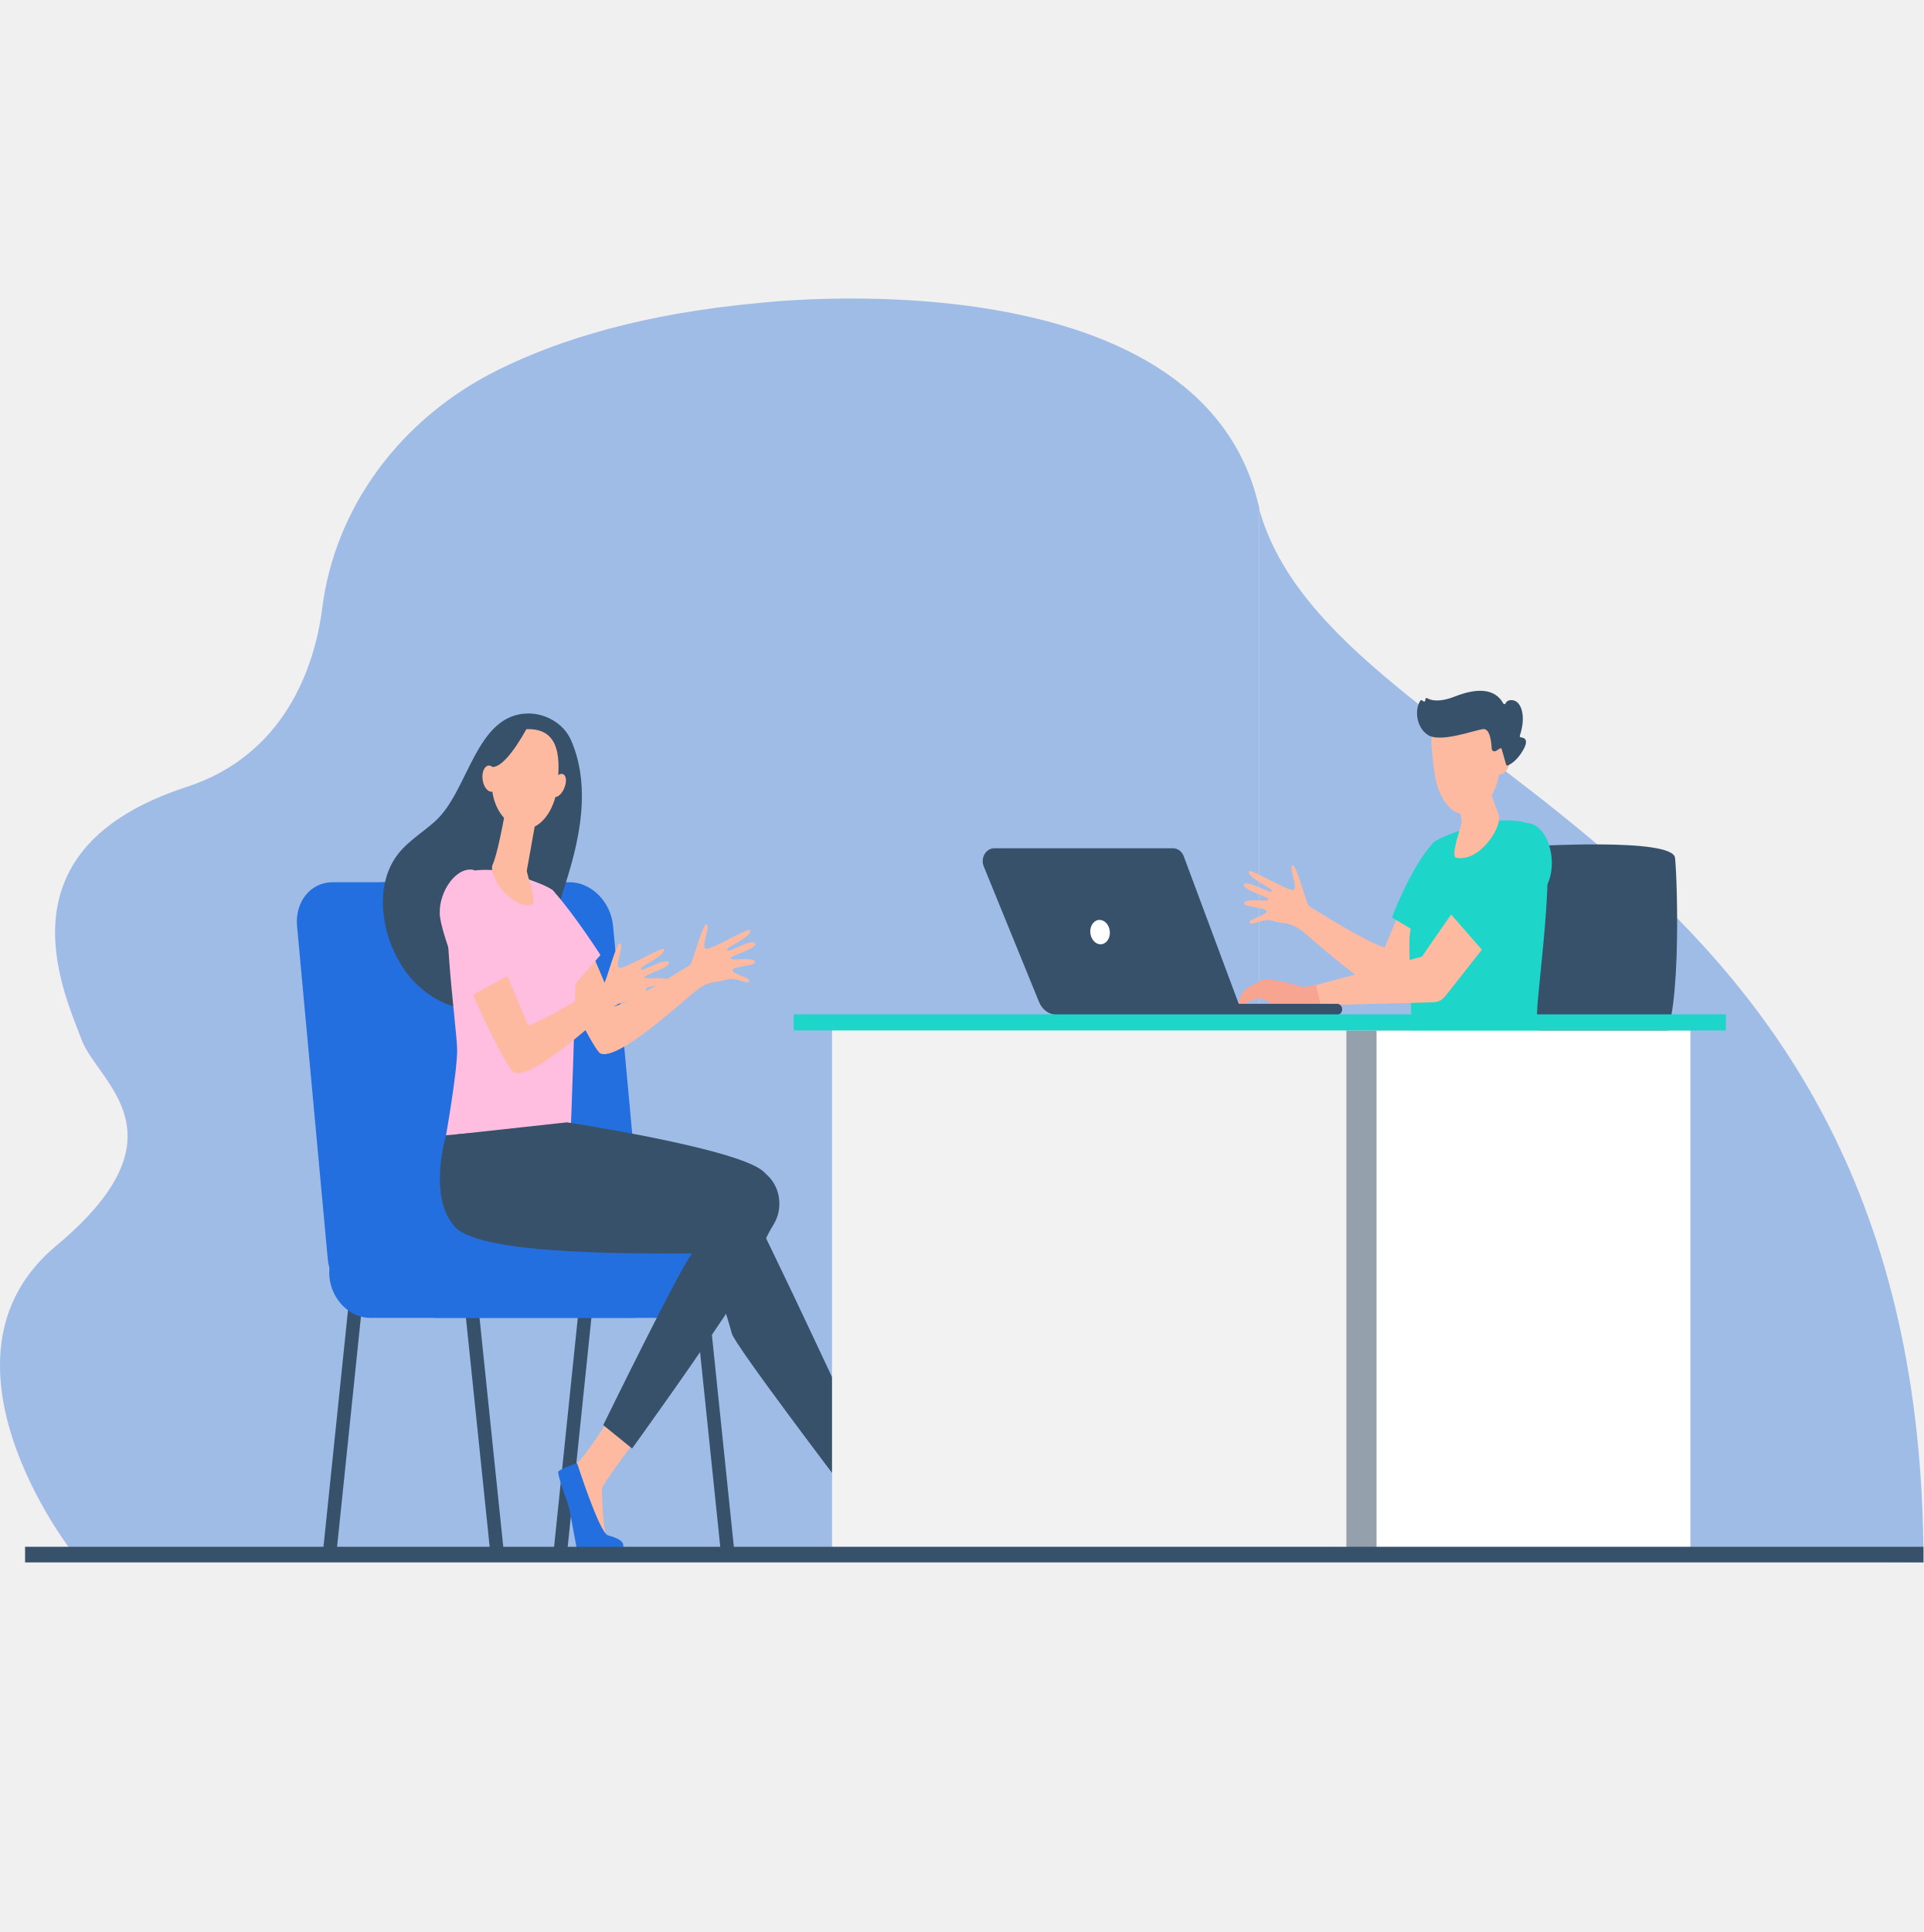
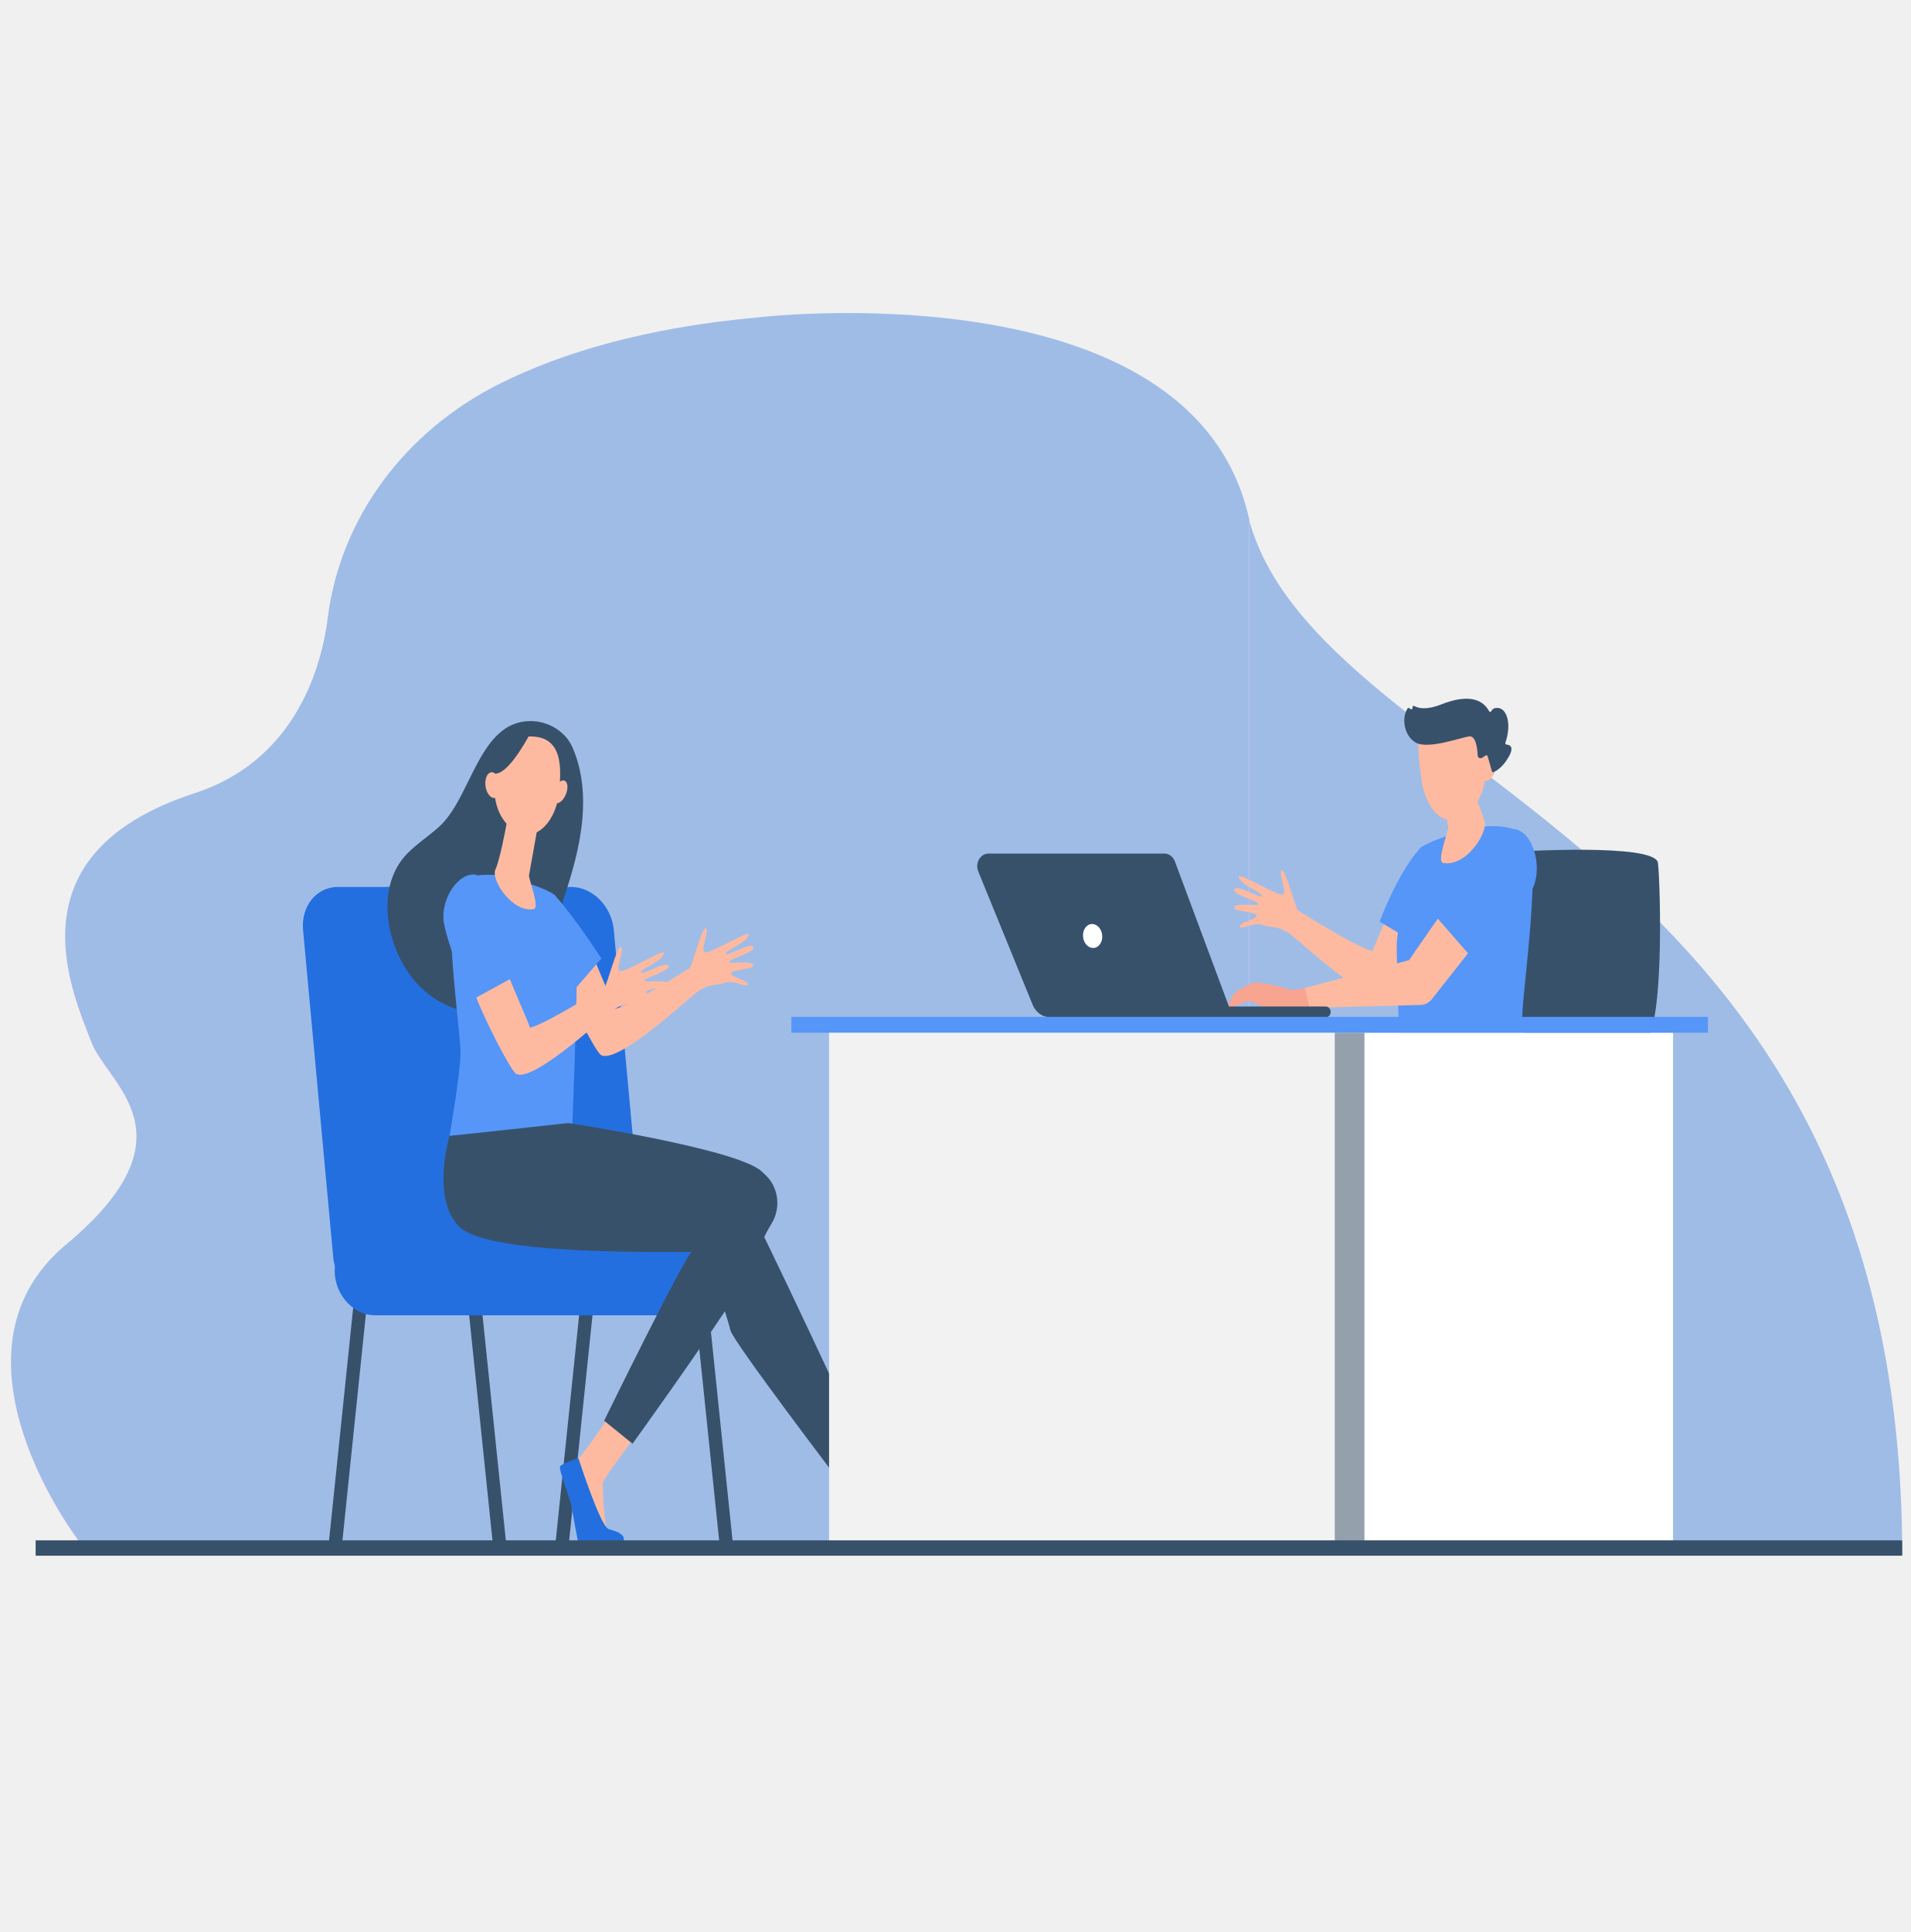
- <svg xmlns="http://www.w3.org/2000/svg" width="232" height="233" viewBox="0 0 232 233" fill="none">
-   <g clip-path="url(#clip0_298_420)">
-     <path d="M232.004 188.428C232.004 100.621 160.94 93.853 151.888 61.424C142.836 28.995 151.888 187.17 151.888 187.17L232.004 188.428Z" fill="#9FBCE7" />
-     <path d="M151.888 61.424C151.874 61.361 151.856 61.301 151.841 61.237C144.78 30.329 91.5 36.714 91.5 36.714C77.82 37.962 67.66 41.022 60.127 44.75C48.232 50.636 40.393 61.416 38.862 73.529C37.968 80.623 34.305 91.237 22.51 95.073C-0.456 102.546 7.604 119.609 9.857 125.587C11.818 130.794 22.9 136.953 6.76 150.425C-9.38 163.897 8.449 186.965 8.449 186.965L151.888 187.168V61.424Z" fill="#FFE5F3" />
-     <path d="M151.888 61.256C151.874 61.193 151.856 61.133 151.841 61.069C144.78 30.161 91.5 36.546 91.5 36.546C77.82 37.794 67.66 40.855 60.127 44.582C48.232 50.468 40.393 61.248 38.862 73.361C37.968 80.455 34.305 91.069 22.51 94.905C-0.456 102.378 7.604 119.441 9.857 125.419C11.818 130.626 22.9 136.785 6.76 150.257C-9.38 163.729 8.449 186.797 8.449 186.797L151.888 187V61.256Z" fill="#9FBCE7" />
-     <path d="M150.752 111.262C150.604 110.788 152.68 110.413 152.792 109.935C152.905 109.457 150.174 109.408 150.077 108.986C149.899 108.21 153.071 108.834 153.01 108.472C152.949 108.109 149.707 107.285 150.059 106.665C150.411 106.045 153.34 107.907 153.43 107.486C153.521 107.064 150.566 106.024 150.622 105.098C150.652 104.604 155.468 107.585 156.029 107.318C156.589 107.052 155.436 104.72 155.882 104.38C156.328 104.039 157.591 109.115 157.899 109.285C158.206 109.456 164.712 113.612 167.026 114.278C167.31 113.417 169.349 108.851 169.6 108.036C170.898 109.07 172.407 109.3 173.748 110.242C172.766 112.947 169.401 119.6 168.722 119.938C166.654 120.965 158.693 113.582 157.103 112.317C155.513 111.053 154.598 111.457 153.521 111.055C152.444 110.652 150.899 111.737 150.752 111.262Z" fill="#FDBAA0" />
-     <path d="M187.357 147.046L186.627 146.364C189.309 142.879 190.783 136.237 190.892 127.157C190.932 122.839 190.707 118.523 190.219 114.239L191.169 114.092C191.662 118.425 191.887 122.79 191.846 127.157C191.797 131.279 191.472 134.938 190.879 138.034C190.133 141.948 188.946 144.98 187.357 147.046Z" fill="#13375B" />
-     <path d="M184.057 102.083C184.505 102.083 201.741 100.969 202.037 103.453C202.333 105.938 202.933 125.342 199.947 126.003C196.961 126.664 182.475 123.681 182.475 123.681L184.057 102.083Z" fill="#38516B" />
-     <path d="M172.508 113.405C172.508 113.405 176.91 109.866 178.24 107.331C179.571 104.795 177.334 106.447 175.046 105.78C174.182 105.527 174.4 99.948 172.764 101.762C170.081 104.737 167.89 110.646 167.89 110.646L172.508 113.405Z" fill="#1DD6C9" />
-     <path d="M179.09 99.201C179.09 99.201 183.731 98.187 185.844 100.139C187.957 102.091 185.388 119.393 185.393 122.264C185.399 125.135 186.847 133.24 186.847 133.24C186.847 133.24 172.782 135.948 170.547 131.64C170.547 131.64 169.909 115.23 170.006 113.167C170.104 111.104 172.187 102.663 172.763 101.76C173.338 100.857 179.09 99.201 179.09 99.201Z" fill="#1DD6C9" />
-     <path d="M175.775 96.069C175.973 97.166 176.166 98.235 176.308 99.019C176.383 99.424 174.835 103.295 175.669 103.454C178.487 103.988 181.285 99.675 180.752 98.234L179.729 95.453L175.775 96.069Z" fill="#FDBAA0" />
-     <path d="M176.278 85.276C176.278 85.276 178.267 85.023 179.515 86.796C180.763 88.57 182.106 94.046 179.008 97.024C175.911 100.002 173.466 96.707 173.012 93.133C172.559 89.559 171.766 85.147 176.278 85.276Z" fill="#FDBAA0" />
-     <path d="M158.512 118.851L171.513 115.374C171.513 115.374 176.111 108.584 180.539 102.738C181.901 104.157 182.685 106.378 184.057 107.788L174.314 120.151C174.139 120.372 173.925 120.55 173.685 120.674C173.445 120.799 173.185 120.867 172.92 120.874L159.08 121.238L158.512 118.851Z" fill="#FDBAA0" />
-     <path d="M179.068 114.908C179.068 114.908 185.249 109.31 186.58 106.775C187.911 104.241 186.924 99.995 184.64 99.327C182.355 98.659 174.899 110.134 174.899 110.134L179.068 114.908Z" fill="#1DD6C9" />
-     <path d="M149.669 120.293C149.532 120.061 149.875 119.67 150.131 119.375C150.415 119.05 152.139 118.231 152.428 118.133C152.718 118.034 155.228 118.423 156.189 118.769C157.149 119.115 157.78 118.972 157.78 118.972C158.032 118.915 158.411 118.839 158.705 118.769L159.306 121.233C157.053 121.201 154.697 121.386 154.484 121.379C153.807 121.36 152.567 120.581 152.278 120.467C151.988 120.354 151.408 120.443 151.016 120.646C150.625 120.848 149.484 121.328 149.292 121.216C149.101 121.105 149.669 120.293 149.669 120.293Z" fill="#F7A491" />
-     <path d="M179.974 91.461C179.798 92.381 180.131 93.241 180.72 93.379C181.308 93.518 181.927 92.885 182.103 91.961C182.279 91.037 181.946 90.181 181.358 90.042C180.771 89.904 180.15 90.541 179.974 91.461Z" fill="#FDBAA0" />
-     <path d="M162.226 172.738C162.226 172.738 166.495 178.37 166.523 178.861C166.552 179.351 166.354 184.7 165.846 185.189C165.339 185.678 163.847 186.027 164.327 186.578C164.692 186.995 167.477 186.906 169.324 186.794C169.864 186.762 170.541 182.031 170.755 181.33C171.065 180.317 171.819 178.042 171.537 177.337C171.4 176.994 170.742 176.289 169.815 175.63C168.841 174.938 165.112 169.23 165.112 169.23L162.226 172.738Z" fill="#F48C7F" />
-     <path d="M169.76 175.598C169.76 175.598 166.893 184.479 165.77 184.907C165.473 185.021 164.043 185.313 163.773 186.006C163.692 186.215 163.773 186.918 163.773 186.918H169.749C169.749 186.918 170.504 183.005 170.803 181.286C170.803 181.286 172.385 177.085 172.209 176.703C172.034 176.321 169.76 175.598 169.76 175.598Z" fill="#466EB6" />
-     <path d="M136.653 175.443C136.653 175.443 133.167 180.844 133.473 182.553C133.638 183.465 134.369 184.665 133.949 185.526C133.529 186.387 133.05 186.602 133.05 186.602L122.174 186.795C121.582 186.805 121.973 186.389 122.448 186C123.23 185.369 123.861 184.952 126.359 183.625C126.521 183.539 127.115 183.125 127.328 182.981C127.87 182.618 128.415 182.045 128.88 181.473C129.66 180.518 133.094 172.738 133.094 172.738L136.653 175.443Z" fill="#F7A491" />
-     <path d="M127.333 182.98C130.209 183.791 132.335 183.24 133.525 182.713C133.831 183.667 134.238 184.865 134.022 185.555C133.758 186.402 133.383 186.592 133.05 186.602C130.423 186.678 123.427 186.781 121.423 186.805C121.361 186.806 121.3 186.788 121.247 186.752C121.194 186.716 121.151 186.663 121.124 186.601C121.097 186.538 121.087 186.469 121.095 186.4C121.104 186.331 121.129 186.267 121.17 186.214C121.666 185.568 127.118 183.124 127.333 182.98Z" fill="#466EB6" />
-     <path d="M149.264 142.125C149.264 142.125 153.581 147.546 154.682 148.408C155.784 149.269 166.35 170.676 166.35 170.676L162.586 173.7C162.586 173.7 153.142 160.744 148.706 153.813C144.957 147.954 146.337 148.325 144.132 144.758C143.543 143.81 143.286 142.656 143.407 141.513C143.529 140.37 144.022 139.315 144.794 138.546C144.993 138.348 145.21 138.141 145.445 137.925C148.71 134.932 171.085 131.562 171.085 131.562L185.398 133.105C185.398 133.105 173.704 142.124 173.267 142.367C172.83 142.61 157.12 145.128 156.792 145.128C156.465 145.128 149.264 142.125 149.264 142.125Z" fill="#EAB054" />
-     <path d="M186.851 133.241C186.851 133.241 189.305 141.348 185.623 145.126C181.942 148.904 160.068 148.487 152.864 148.487C152.864 148.487 149.918 157.371 149.591 158.812C149.263 160.253 134.97 178.86 134.97 178.86L131.046 176.099C131.046 176.099 146.43 143.205 147.63 141.765C148.83 140.325 165.957 134.562 170.215 133.241C174.472 131.921 186.851 133.241 186.851 133.241Z" fill="#F7CC7F" />
-     <path d="M119.934 102.301H141.479C141.757 102.3 142.028 102.391 142.26 102.562C142.491 102.733 142.671 102.976 142.778 103.26L149.413 121.063H161.29C161.449 121.063 161.601 121.132 161.714 121.256C161.827 121.379 161.891 121.548 161.892 121.724C161.891 121.811 161.876 121.898 161.845 121.978C161.815 122.059 161.77 122.132 161.714 122.193C161.659 122.255 161.592 122.303 161.52 122.336C161.447 122.369 161.369 122.386 161.29 122.386H127.485C127.032 122.387 126.588 122.243 126.206 121.971C125.824 121.699 125.521 121.311 125.332 120.853L118.653 104.48C118.557 104.243 118.517 103.984 118.536 103.726C118.554 103.468 118.631 103.219 118.758 103.002C118.886 102.785 119.06 102.608 119.265 102.485C119.471 102.362 119.701 102.299 119.934 102.301Z" fill="#38516B" />
-     <path d="M131.535 112.665C131.68 113.465 132.315 114 132.951 113.86C133.587 113.72 133.985 112.958 133.84 112.158C133.695 111.359 133.06 110.824 132.423 110.964C131.786 111.103 131.389 111.868 131.535 112.665Z" fill="white" />
-     <path d="M68.407 187.19H66.765L70.264 153.418H71.906L68.407 187.19Z" fill="#38516B" />
-     <path d="M86.941 187.192H88.582L85.083 153.42H83.441L86.941 187.192Z" fill="#38516B" />
-     <path d="M40.592 187.19H38.95L42.45 153.418H44.092L40.592 187.19Z" fill="#38516B" />
-     <path d="M59.127 187.192H60.769L57.27 153.42H55.628L59.127 187.192Z" fill="#38516B" />
-     <path d="M67.165 157.088H44.77C42.146 157.088 39.8 154.726 39.531 151.812L35.83 111.675C35.562 108.761 37.473 106.398 40.096 106.398H62.491C65.115 106.398 67.462 108.761 67.73 111.675L71.431 151.812C71.699 154.726 69.79 157.088 67.165 157.088Z" fill="#236FE0" />
-     <path d="M73.379 157.088H50.987C48.363 157.088 46.017 154.726 45.749 151.812L42.048 111.675C41.779 108.761 43.691 106.398 46.314 106.398H68.708C71.333 106.398 73.678 108.761 73.948 111.675L77.648 151.812C77.917 154.726 76.007 157.088 73.379 157.088Z" fill="#236FE0" />
-     <path d="M76.384 158.938H44.642C42.182 158.938 39.987 156.725 39.733 153.994C39.481 151.258 41.27 149.049 43.73 149.049H75.472C77.937 149.049 80.127 151.263 80.382 153.994C80.633 156.725 78.844 158.938 76.384 158.938Z" fill="#236FE0" />
-     <path d="M84.307 158.938H52.57C50.105 158.938 47.915 156.725 47.659 153.994C47.407 151.258 49.197 149.049 51.657 149.049H83.4C85.864 149.049 88.055 151.263 88.309 153.994C88.557 156.725 86.767 158.938 84.307 158.938Z" fill="#236FE0" />
-     <path d="M90.378 118.356C90.525 117.882 88.448 117.508 88.336 117.029C88.224 116.549 90.955 116.502 91.051 116.08C91.234 115.304 88.058 115.929 88.119 115.566C88.18 115.202 91.423 114.38 91.07 113.759C90.716 113.137 87.784 115.002 87.698 114.579C87.612 114.157 90.562 113.118 90.506 112.192C90.476 111.697 85.66 114.68 85.1 114.412C84.539 114.145 85.693 111.815 85.247 111.474C84.8 111.132 83.537 116.208 83.23 116.378C82.922 116.548 76.416 120.705 74.103 121.371C73.818 120.51 71.78 115.943 71.529 115.129C70.23 116.162 68.722 116.392 67.381 117.336C68.363 120.04 71.727 126.694 72.406 127.032C74.474 128.059 82.436 120.676 84.025 119.411C85.615 118.147 86.531 118.55 87.608 118.148C88.685 117.745 90.23 118.828 90.378 118.356Z" fill="#FDBAA0" />
-     <path d="M70.171 96.815C70.268 94.236 69.926 91.69 68.887 89.29C67.993 87.224 65.784 86.047 63.764 86.047C57.359 86.038 56.544 95.435 52.467 99.059C51.221 100.168 49.833 101.07 48.647 102.265C44.293 106.675 46.255 114.839 50.251 118.705C53.028 121.387 57.387 122.914 60.806 120.815C62.591 119.72 63.946 117.9 64.913 115.906C66.282 113.075 67.166 109.81 68.141 106.795C69.175 103.584 70.044 100.242 70.171 96.815Z" fill="#38516B" />
-     <path d="M67.775 120.547C67.775 120.547 62.991 115.101 61.761 112.735C60.53 110.369 62.598 111.91 64.712 111.287C65.513 111.052 65.31 105.843 66.823 107.538C69.306 110.315 72.426 115.171 72.426 115.171L67.775 120.547Z" fill="#FFBDE0" />
-     <path d="M60.974 105.148C60.974 105.148 56.684 104.207 54.722 106.024C52.76 107.841 55.142 123.998 55.139 126.677C55.137 129.355 53.795 136.923 53.795 136.923C53.795 136.923 66.806 139.451 68.872 135.431C68.872 135.431 69.461 120.112 69.374 118.186C69.286 116.259 67.356 108.381 66.823 107.537C66.291 106.693 60.974 105.148 60.974 105.148Z" fill="#FFBDE0" />
-     <path d="M60.946 97.775C60.946 97.775 60.924 97.917 60.883 98.159C60.689 99.324 59.939 103.183 59.432 104.24C58.821 105.522 61.531 109.611 64.134 109.112C64.91 108.964 63.478 105.354 63.547 104.972C63.679 104.241 63.858 103.243 64.04 102.219C64.143 101.641 64.247 101.056 64.346 100.505C64.624 98.942 64.852 97.668 64.852 97.668L60.946 97.775Z" fill="#FDBAA0" />
-     <path d="M63.576 87.939C63.576 87.939 61.735 87.703 60.582 89.358C59.428 91.013 58.184 96.125 61.051 98.906C63.917 101.687 66.749 98.539 67.166 95.202C67.583 91.865 67.752 87.819 63.576 87.939Z" fill="#FDBAA0" />
-     <path d="M68.016 95.149C67.674 95.887 67.104 96.294 66.733 96.061C66.363 95.828 66.352 95.048 66.689 94.306C67.027 93.564 67.602 93.161 67.973 93.394C68.343 93.627 68.36 94.415 68.016 95.149Z" fill="#FDBAA0" />
-     <path d="M63.782 87.392C63.782 87.392 61.318 92.256 59.564 92.479C57.81 92.702 57.573 95.288 57.573 95.288C57.573 95.288 58.202 89.333 59.946 88.185C61.69 87.037 63.782 87.392 63.782 87.392Z" fill="#38516B" />
-     <path d="M60.025 93.701C60.168 94.564 59.881 95.356 59.386 95.469C58.892 95.582 58.368 94.975 58.225 94.111C58.082 93.248 58.37 92.455 58.864 92.342C59.358 92.228 59.883 92.837 60.025 93.701Z" fill="#FDBAA0" />
-     <path d="M76.575 173.793C76.575 173.793 72.626 179.05 72.6 179.508C72.574 179.966 72.756 184.959 73.226 185.416C73.696 185.873 75.076 186.199 74.632 186.713C74.297 187.102 71.717 187.017 70.008 186.916C69.509 186.886 68.883 182.465 68.685 181.816C68.399 180.872 67.701 178.746 67.962 178.089C68.088 177.768 68.697 177.11 69.554 176.495C70.456 175.848 73.904 170.516 73.904 170.516L76.575 173.793Z" fill="#FDBAA0" />
-     <path d="M69.61 176.463C69.61 176.463 72.263 184.753 73.3 185.154C73.574 185.255 74.898 185.53 75.149 186.179C75.223 186.375 75.149 187.028 75.149 187.028H69.621C69.621 187.028 68.921 183.375 68.645 181.77C68.645 181.77 67.184 177.848 67.344 177.492C67.504 177.137 69.61 176.463 69.61 176.463Z" fill="#236FE0" />
-     <path d="M100.231 176.32C100.231 176.32 103.457 181.362 103.173 182.956C103.022 183.81 102.345 184.928 102.733 185.731C103.121 186.535 103.565 186.737 103.565 186.737L113.626 186.916C114.174 186.926 113.809 186.535 113.37 186.175C112.647 185.585 112.063 185.196 109.753 183.958C109.602 183.877 109.053 183.491 108.855 183.357C108.353 183.018 107.851 182.483 107.416 181.947C106.693 181.057 103.517 173.795 103.517 173.795L100.231 176.32Z" fill="#F7A491" />
-     <path d="M108.854 183.355C106.194 184.111 104.227 183.597 103.127 183.105C102.844 183.996 102.467 185.114 102.67 185.758C102.915 186.548 103.262 186.726 103.569 186.735C106 186.806 112.471 186.903 114.325 186.929C114.383 186.93 114.44 186.912 114.489 186.878C114.538 186.844 114.577 186.795 114.602 186.737C114.626 186.679 114.635 186.614 114.628 186.55C114.621 186.487 114.597 186.427 114.56 186.378C114.097 185.77 109.053 183.489 108.854 183.355Z" fill="#F7CC7F" />
-     <path d="M88.566 145.218C88.566 145.218 84.573 150.278 83.554 151.08C82.536 151.882 72.76 171.868 72.76 171.868L76.243 174.69C76.243 174.69 84.979 162.596 89.078 156.127C92.546 150.654 91.268 151.003 93.31 147.673C93.855 146.787 94.093 145.712 93.98 144.646C93.867 143.581 93.411 142.596 92.697 141.874C92.514 141.689 92.314 141.496 92.095 141.295C89.075 138.5 68.376 135.355 68.376 135.355L55.14 136.8C55.14 136.8 65.957 145.222 66.366 145.446C66.775 145.67 81.303 148.023 81.607 148.023C81.911 148.023 88.566 145.218 88.566 145.218Z" fill="#38516B" />
-     <path d="M53.796 136.923C53.796 136.923 51.524 144.488 54.931 148.017C58.338 151.547 78.569 151.159 85.232 151.159C85.232 151.159 87.957 159.451 88.26 160.796C88.563 162.141 101.784 179.512 101.784 179.512L105.419 176.934C105.419 176.934 91.191 146.223 90.082 144.88C88.973 143.537 73.125 138.156 69.189 136.923C65.252 135.69 53.796 136.923 53.796 136.923Z" fill="#38516B" />
-     <path d="M79.963 120.653C80.111 120.178 78.034 119.804 77.921 119.325C77.809 118.845 80.541 118.798 80.638 118.377C80.815 117.6 77.643 118.225 77.705 117.862C77.767 117.5 81.008 116.676 80.656 116.054C80.303 115.433 77.37 117.298 77.279 116.875C77.188 116.453 80.143 115.414 80.087 114.489C80.057 113.993 75.241 116.976 74.68 116.709C74.12 116.443 75.275 114.111 74.827 113.77C74.38 113.43 73.118 118.505 72.811 118.676C72.505 118.847 65.998 123.002 63.68 123.669C63.396 122.807 61.357 118.241 61.106 117.426C59.807 118.459 58.299 118.69 56.958 119.633C57.94 122.337 61.305 128.991 61.984 129.329C64.051 130.356 72.013 122.973 73.603 121.708C75.192 120.443 76.108 120.848 77.186 120.445C78.264 120.043 79.815 121.127 79.963 120.653Z" fill="#FDBAA0" />
-     <path d="M56.341 120.357C56.341 120.357 53.523 113.423 53.095 110.73C52.667 108.038 54.747 104.661 56.929 104.879C59.11 105.097 62.372 117.069 62.372 117.069L56.341 120.357Z" fill="#FFBDE0" />
-     <path d="M100.356 186.975H166.089V123.303H100.356V186.975Z" fill="#F2F2F2" />
-     <path d="M203.889 124.275H166.034V187.043H203.889V124.275Z" fill="white" />
-     <g style="mix-blend-mode:multiply" opacity="0.5">
-       <path d="M162.394 187.041H166.034V124.274H162.394V187.041Z" fill="#38516B" />
+ <svg xmlns="http://www.w3.org/2000/svg" width="89" height="90" viewBox="0 0 89 90" fill="none">
+   <g id="Frame" clip-path="url(#clip0_766_2056)">
+     <g id="Group">
+       <g id="Layer 1">
+         <path id="Vector" d="M88.619 72.47C88.619 39.124 61.632 36.553 58.194 24.238C54.756 11.922 58.194 71.992 58.194 71.992L88.619 72.47Z" fill="#9FBCE7" />
+         <path id="Vector_2" d="M58.195 24.239C58.189 24.215 58.182 24.192 58.177 24.168C55.495 12.43 35.261 14.855 35.261 14.855C30.066 15.329 26.207 16.491 23.346 17.907C18.829 20.142 15.852 24.236 15.27 28.836C14.931 31.53 13.54 35.561 9.061 37.018C0.338 39.856 3.4 46.336 4.255 48.606C5 50.584 9.209 52.923 3.079 58.039C-3.05 63.155 3.72 71.916 3.72 71.916L58.195 71.993V24.239Z" fill="#FFE5F3" />
+         <path id="Vector_3" d="M58.195 24.174C58.189 24.151 58.182 24.128 58.177 24.104C55.495 12.366 35.261 14.79 35.261 14.79C30.066 15.264 26.207 16.427 23.346 17.842C18.829 20.078 15.852 24.171 15.27 28.772C14.931 31.466 13.54 35.497 9.061 36.953C0.338 39.792 3.4 46.272 4.255 48.542C5 50.519 9.209 52.858 3.079 57.974C-3.05 63.091 3.72 71.851 3.72 71.851L58.195 71.928V24.174Z" fill="#9FBCE7" />
+         <path id="Vector_4" d="M57.761 43.166C57.705 42.986 58.494 42.843 58.536 42.662C58.579 42.48 57.542 42.462 57.505 42.302C57.438 42.007 58.642 42.244 58.619 42.106C58.596 41.968 57.365 41.656 57.498 41.42C57.632 41.184 58.745 41.892 58.779 41.732C58.813 41.572 57.691 41.177 57.712 40.825C57.724 40.637 59.553 41.769 59.766 41.668C59.978 41.567 59.54 40.681 59.71 40.552C59.879 40.423 60.359 42.35 60.476 42.415C60.593 42.48 63.063 44.059 63.942 44.311C64.05 43.984 64.824 42.25 64.92 41.941C65.413 42.333 65.986 42.421 66.495 42.779C66.122 43.806 64.844 46.333 64.586 46.461C63.801 46.851 60.777 44.047 60.174 43.567C59.57 43.086 59.222 43.24 58.813 43.087C58.404 42.934 57.817 43.346 57.761 43.166Z" fill="#FDBAA0" />
+         <path id="Vector_5" d="M71.664 56.755L71.387 56.496C72.405 55.173 72.965 52.65 73.006 49.202C73.022 47.562 72.936 45.923 72.751 44.296L73.112 44.24C73.299 45.886 73.385 47.544 73.369 49.202C73.35 50.767 73.227 52.157 73.002 53.333C72.718 54.819 72.267 55.971 71.664 56.755Z" fill="#13375B" />
+         <path id="Vector_6" d="M70.412 39.68C70.582 39.68 77.127 39.256 77.24 40.2C77.352 41.144 77.58 48.513 76.446 48.764C75.312 49.014 69.811 47.882 69.811 47.882L70.412 39.68Z" fill="#38516B" />
+         <path id="Vector_7" d="M66.025 43.98C66.025 43.98 67.697 42.636 68.202 41.673C68.708 40.71 67.858 41.338 66.989 41.084C66.661 40.988 66.744 38.87 66.123 39.558C65.104 40.688 64.272 42.932 64.272 42.932L66.025 43.98Z" fill="#5596F8" />
+         <path id="Vector_8" d="M68.524 38.585C68.524 38.585 70.287 38.2 71.089 38.942C71.891 39.683 70.916 46.254 70.918 47.344C70.92 48.434 71.47 51.512 71.47 51.512C71.47 51.512 66.128 52.541 65.28 50.905C65.28 50.905 65.037 44.673 65.074 43.889C65.111 43.106 65.902 39.9 66.121 39.557C66.34 39.215 68.524 38.585 68.524 38.585Z" fill="#5596F8" />
+         <path id="Vector_9" d="M67.267 37.396C67.342 37.812 67.415 38.218 67.469 38.516C67.498 38.67 66.91 40.14 67.227 40.2C68.297 40.403 69.359 38.765 69.157 38.218L68.769 37.162L67.267 37.396Z" fill="#FDBAA0" />
+         <path id="Vector_10" d="M67.457 33.297C67.457 33.297 68.212 33.2 68.686 33.874C69.16 34.547 69.67 36.627 68.494 37.758C67.317 38.889 66.389 37.638 66.216 36.281C66.044 34.923 65.743 33.248 67.457 33.297Z" fill="#FDBAA0" />
+         <path id="Vector_11" d="M60.709 46.047L65.646 44.726C65.646 44.726 67.393 42.148 69.074 39.928C69.592 40.467 69.889 41.31 70.41 41.845L66.71 46.541C66.644 46.624 66.562 46.692 66.471 46.739C66.38 46.787 66.281 46.812 66.181 46.815L60.925 46.953L60.709 46.047Z" fill="#FDBAA0" />
+         <path id="Vector_12" d="M68.515 44.55C68.515 44.55 70.862 42.424 71.368 41.461C71.873 40.499 71.498 38.886 70.631 38.633C69.763 38.379 66.932 42.737 66.932 42.737L68.515 44.55Z" fill="#5596F8" />
+         <path id="Vector_13" d="M57.352 46.596C57.3 46.508 57.429 46.359 57.527 46.247C57.635 46.124 58.289 45.813 58.399 45.775C58.509 45.738 59.463 45.886 59.827 46.017C60.192 46.148 60.432 46.094 60.432 46.094C60.528 46.072 60.671 46.044 60.783 46.017L61.011 46.953C60.156 46.941 59.261 47.011 59.18 47.008C58.923 47.001 58.452 46.705 58.342 46.662C58.232 46.619 58.012 46.653 57.863 46.73C57.714 46.807 57.281 46.989 57.208 46.947C57.136 46.904 57.352 46.596 57.352 46.596Z" fill="#F7A491" />
+         <path id="Vector_14" d="M68.862 35.646C68.795 35.995 68.921 36.321 69.145 36.374C69.368 36.427 69.603 36.186 69.67 35.835C69.737 35.484 69.611 35.16 69.387 35.107C69.164 35.054 68.928 35.296 68.862 35.646Z" fill="#FDBAA0" />
+         <path id="Vector_15" d="M62.121 66.512C62.121 66.512 63.742 68.651 63.753 68.837C63.764 69.023 63.689 71.054 63.496 71.24C63.303 71.426 62.737 71.559 62.919 71.768C63.058 71.926 64.115 71.892 64.817 71.85C65.022 71.838 65.279 70.041 65.36 69.775C65.478 69.39 65.764 68.526 65.657 68.258C65.605 68.128 65.355 67.86 65.004 67.61C64.633 67.347 63.217 65.18 63.217 65.18L62.121 66.512Z" fill="#F48C7F" />
+         <path id="Vector_16" d="M64.981 67.599C64.981 67.599 63.892 70.972 63.465 71.134C63.352 71.177 62.809 71.288 62.707 71.551C62.676 71.631 62.707 71.898 62.707 71.898H64.976C64.976 71.898 65.263 70.412 65.377 69.759C65.377 69.759 65.977 68.164 65.911 68.019C65.844 67.873 64.981 67.599 64.981 67.599Z" fill="#466EB6" />
+         <path id="Vector_17" d="M52.409 67.54C52.409 67.54 51.085 69.591 51.202 70.24C51.264 70.586 51.542 71.042 51.382 71.369C51.223 71.696 51.041 71.778 51.041 71.778L46.91 71.851C46.686 71.855 46.834 71.697 47.014 71.549C47.312 71.309 47.551 71.151 48.5 70.647C48.561 70.614 48.787 70.457 48.868 70.403C49.074 70.265 49.281 70.047 49.457 69.83C49.753 69.467 51.058 66.513 51.058 66.513L52.409 67.54Z" fill="#F7A491" />
+         <path id="Vector_18" d="M48.87 70.402C49.962 70.71 50.77 70.501 51.221 70.301C51.338 70.663 51.492 71.118 51.41 71.38C51.31 71.702 51.167 71.774 51.041 71.778C50.043 71.807 47.386 71.846 46.626 71.855C46.602 71.855 46.579 71.848 46.558 71.835C46.538 71.821 46.522 71.801 46.512 71.777C46.502 71.754 46.498 71.727 46.501 71.701C46.504 71.675 46.514 71.65 46.529 71.63C46.718 71.385 48.788 70.457 48.87 70.402Z" fill="#466EB6" />
+         <path id="Vector_19" d="M57.198 54.886C57.198 54.886 58.837 56.945 59.256 57.272C59.674 57.599 63.687 65.729 63.687 65.729L62.258 66.878C62.258 66.878 58.671 61.957 56.986 59.325C55.562 57.1 56.087 57.241 55.249 55.886C55.026 55.526 54.928 55.088 54.974 54.654C55.02 54.22 55.208 53.819 55.501 53.527C55.576 53.452 55.659 53.373 55.748 53.291C56.988 52.155 65.485 50.875 65.485 50.875L70.921 51.461C70.921 51.461 66.48 54.886 66.314 54.978C66.148 55.071 60.182 56.027 60.057 56.027C59.933 56.027 57.198 54.886 57.198 54.886Z" fill="#EAB054" />
+         <path id="Vector_20" d="M71.474 51.512C71.474 51.512 72.406 54.591 71.008 56.025C69.61 57.46 61.303 57.302 58.567 57.302C58.567 57.302 57.449 60.676 57.324 61.223C57.2 61.77 51.772 68.837 51.772 68.837L50.281 67.788C50.281 67.788 56.124 55.296 56.58 54.749C57.035 54.202 63.539 52.013 65.156 51.512C66.773 51.011 71.474 51.512 71.474 51.512Z" fill="#F7CC7F" />
+         <path id="Vector_21" d="M46.058 39.762H54.24C54.346 39.761 54.449 39.796 54.537 39.861C54.625 39.926 54.693 40.018 54.734 40.126L57.253 46.887H61.764C61.824 46.887 61.882 46.913 61.925 46.96C61.968 47.007 61.992 47.071 61.992 47.138C61.992 47.171 61.986 47.204 61.975 47.235C61.963 47.265 61.946 47.293 61.925 47.316C61.904 47.34 61.879 47.358 61.851 47.371C61.824 47.383 61.794 47.39 61.764 47.389H48.926C48.754 47.39 48.585 47.335 48.44 47.232C48.295 47.129 48.18 46.981 48.108 46.807L45.572 40.589C45.535 40.499 45.52 40.401 45.527 40.303C45.534 40.205 45.563 40.11 45.611 40.028C45.66 39.946 45.726 39.878 45.804 39.832C45.882 39.785 45.969 39.761 46.058 39.762Z" fill="#38516B" />
+         <path id="Vector_22" d="M50.465 43.699C50.52 44.002 50.761 44.205 51.002 44.152C51.244 44.099 51.395 43.81 51.34 43.506C51.285 43.203 51.044 42.999 50.802 43.052C50.56 43.105 50.409 43.396 50.465 43.699Z" fill="white" />
+         <path id="Vector_23" d="M26.491 72.001H25.867L27.196 59.176H27.82L26.491 72.001Z" fill="#38516B" />
+         <path id="Vector_24" d="M33.528 72.001H34.152L32.823 59.176H32.199L33.528 72.001Z" fill="#38516B" />
+         <path id="Vector_25" d="M15.928 72.001H15.305L16.634 59.176H17.258L15.928 72.001Z" fill="#38516B" />
+         <path id="Vector_26" d="M22.968 72.001H23.591L22.262 59.176H21.639L22.968 72.001Z" fill="#38516B" />
+         <path id="Vector_27" d="M26.019 60.569H17.514C16.517 60.569 15.627 59.672 15.524 58.565L14.119 43.322C14.017 42.215 14.743 41.318 15.739 41.318H24.244C25.241 41.318 26.132 42.215 26.234 43.322L27.639 58.565C27.741 59.672 27.016 60.569 26.019 60.569Z" fill="#236FE0" />
+         <path id="Vector_28" d="M28.379 60.569H19.875C18.878 60.569 17.988 59.672 17.886 58.565L16.48 43.322C16.378 42.215 17.104 41.318 18.1 41.318H26.605C27.602 41.318 28.493 42.215 28.595 43.322L30 58.565C30.102 59.672 29.377 60.569 28.379 60.569Z" fill="#236FE0" />
+         <path id="Vector_29" d="M29.52 61.271H17.465C16.531 61.271 15.697 60.431 15.601 59.394C15.505 58.355 16.185 57.516 17.119 57.516H29.174C30.11 57.516 30.941 58.356 31.038 59.394C31.134 60.431 30.454 61.271 29.52 61.271Z" fill="#236FE0" />
+         <path id="Vector_30" d="M32.528 61.271H20.475C19.54 61.271 18.708 60.431 18.61 59.394C18.515 58.355 19.195 57.516 20.129 57.516H32.184C33.12 57.516 33.952 58.356 34.048 59.394C34.142 60.431 33.462 61.271 32.528 61.271Z" fill="#236FE0" />
+         <path id="Vector_31" d="M34.833 45.859C34.889 45.679 34.1 45.537 34.058 45.355C34.015 45.173 35.053 45.155 35.089 44.995C35.158 44.7 33.952 44.938 33.975 44.8C33.998 44.661 35.23 44.349 35.096 44.113C34.962 43.877 33.848 44.586 33.816 44.425C33.783 44.265 34.903 43.87 34.882 43.518C34.871 43.331 33.041 44.463 32.829 44.362C32.616 44.26 33.054 43.375 32.885 43.245C32.715 43.116 32.235 45.044 32.118 45.108C32.002 45.173 29.531 46.752 28.652 47.004C28.544 46.677 27.77 44.943 27.675 44.634C27.182 45.026 26.609 45.114 26.1 45.472C26.473 46.499 27.75 49.026 28.008 49.154C28.794 49.544 31.817 46.74 32.421 46.26C33.025 45.78 33.372 45.933 33.781 45.78C34.19 45.627 34.777 46.038 34.833 45.859Z" fill="#FDBAA0" />
+         <path id="Vector_32" d="M27.16 37.679C27.197 36.7 27.067 35.733 26.672 34.821C26.333 34.037 25.494 33.59 24.727 33.59C22.294 33.586 21.985 37.155 20.437 38.531C19.963 38.953 19.436 39.295 18.986 39.749C17.332 41.424 18.077 44.524 19.595 45.992C20.649 47.011 22.305 47.591 23.604 46.794C24.281 46.378 24.796 45.687 25.163 44.929C25.683 43.855 26.019 42.615 26.389 41.469C26.782 40.25 27.112 38.981 27.16 37.679Z" fill="#38516B" />
+         <path id="Vector_33" d="M26.25 46.691C26.25 46.691 24.433 44.623 23.966 43.724C23.499 42.826 24.284 43.411 25.087 43.175C25.391 43.085 25.314 41.107 25.889 41.751C26.832 42.805 28.017 44.65 28.017 44.65L26.25 46.691Z" fill="#5596F8" />
+         <path id="Vector_34" d="M23.668 40.843C23.668 40.843 22.039 40.486 21.294 41.176C20.548 41.866 21.453 48.002 21.452 49.02C21.451 50.037 20.941 52.911 20.941 52.911C20.941 52.911 25.883 53.871 26.667 52.344C26.667 52.344 26.891 46.526 26.858 45.795C26.824 45.063 26.091 42.071 25.889 41.751C25.687 41.43 23.668 40.843 23.668 40.843Z" fill="#5596F8" />
+         <path id="Vector_35" d="M23.657 38.044C23.657 38.044 23.649 38.098 23.633 38.19C23.559 38.632 23.274 40.097 23.082 40.499C22.85 40.986 23.879 42.538 24.868 42.349C25.162 42.293 24.619 40.922 24.645 40.777C24.695 40.499 24.763 40.12 24.832 39.731C24.871 39.512 24.911 39.289 24.948 39.081C25.054 38.487 25.14 38.003 25.14 38.003L23.657 38.044Z" fill="#FDBAA0" />
+         <path id="Vector_36" d="M24.657 34.309C24.657 34.309 23.958 34.219 23.52 34.848C23.082 35.476 22.609 37.418 23.698 38.474C24.787 39.53 25.862 38.335 26.02 37.067C26.179 35.8 26.243 34.263 24.657 34.309Z" fill="#FDBAA0" />
+         <path id="Vector_37" d="M26.343 37.047C26.213 37.327 25.996 37.482 25.855 37.393C25.715 37.305 25.71 37.009 25.839 36.727C25.967 36.445 26.185 36.292 26.326 36.38C26.467 36.469 26.473 36.768 26.343 37.047Z" fill="#FDBAA0" />
+         <path id="Vector_38" d="M24.735 34.101C24.735 34.101 23.799 35.948 23.133 36.033C22.467 36.117 22.377 37.099 22.377 37.099C22.377 37.099 22.616 34.838 23.278 34.402C23.941 33.966 24.735 34.101 24.735 34.101Z" fill="#38516B" />
+         <path id="Vector_39" d="M23.307 36.496C23.361 36.824 23.252 37.125 23.064 37.167C22.876 37.21 22.678 36.98 22.623 36.652C22.569 36.324 22.678 36.023 22.866 35.98C23.053 35.937 23.253 36.168 23.307 36.496Z" fill="#FDBAA0" />
+         <path id="Vector_40" d="M29.592 66.913C29.592 66.913 28.092 68.909 28.082 69.083C28.072 69.257 28.141 71.153 28.32 71.327C28.498 71.5 29.022 71.624 28.854 71.819C28.726 71.967 27.747 71.935 27.098 71.896C26.908 71.885 26.671 70.206 26.596 69.959C26.487 69.601 26.221 68.794 26.321 68.544C26.369 68.422 26.6 68.172 26.925 67.939C27.268 67.693 28.577 65.668 28.577 65.668L29.592 66.913Z" fill="#FDBAA0" />
+         <path id="Vector_41" d="M26.947 67.927C26.947 67.927 27.955 71.075 28.349 71.227C28.453 71.266 28.956 71.37 29.05 71.617C29.079 71.691 29.05 71.939 29.05 71.939H26.951C26.951 71.939 26.686 70.552 26.581 69.942C26.581 69.942 26.026 68.453 26.087 68.318C26.147 68.183 26.947 67.927 26.947 67.927Z" fill="#236FE0" />
+         <path id="Vector_42" d="M38.576 67.873C38.576 67.873 39.801 69.788 39.693 70.393C39.636 70.718 39.379 71.142 39.526 71.447C39.673 71.752 39.842 71.829 39.842 71.829L43.663 71.897C43.871 71.901 43.732 71.752 43.566 71.616C43.291 71.392 43.069 71.244 42.192 70.774C42.135 70.743 41.926 70.596 41.851 70.546C41.661 70.417 41.47 70.213 41.305 70.01C41.03 69.672 39.824 66.914 39.824 66.914L38.576 67.873Z" fill="#F7A491" />
+         <path id="Vector_43" d="M41.853 70.545C40.843 70.832 40.096 70.637 39.678 70.45C39.57 70.788 39.427 71.213 39.504 71.458C39.597 71.757 39.729 71.825 39.846 71.829C40.769 71.856 43.227 71.892 43.931 71.902C43.953 71.903 43.974 71.896 43.993 71.883C44.011 71.87 44.026 71.851 44.036 71.829C44.045 71.807 44.048 71.783 44.046 71.758C44.043 71.734 44.034 71.712 44.02 71.693C43.844 71.462 41.929 70.596 41.853 70.545Z" fill="#F7CC7F" />
+         <path id="Vector_44" d="M34.147 56.061C34.147 56.061 32.631 57.983 32.244 58.287C31.857 58.592 28.145 66.182 28.145 66.182L29.468 67.254C29.468 67.254 32.785 62.661 34.342 60.204C35.659 58.126 35.174 58.258 35.949 56.993C36.156 56.657 36.246 56.248 36.204 55.844C36.161 55.439 35.988 55.065 35.716 54.791C35.647 54.721 35.571 54.648 35.488 54.571C34.341 53.51 26.48 52.315 26.48 52.315L21.453 52.864C21.453 52.864 25.561 56.062 25.716 56.147C25.872 56.232 31.389 57.126 31.505 57.126C31.62 57.126 34.147 56.061 34.147 56.061Z" fill="#38516B" />
+         <path id="Vector_45" d="M20.942 52.911C20.942 52.911 20.079 55.784 21.373 57.125C22.667 58.465 30.35 58.318 32.88 58.318C32.88 58.318 33.916 61.467 34.031 61.978C34.146 62.488 39.167 69.085 39.167 69.085L40.547 68.106C40.547 68.106 35.144 56.443 34.722 55.933C34.301 55.423 28.283 53.38 26.788 52.911C25.293 52.443 20.942 52.911 20.942 52.911Z" fill="#38516B" />
+         <path id="Vector_46" d="M30.879 46.732C30.935 46.552 30.146 46.41 30.104 46.228C30.061 46.046 31.099 46.028 31.135 45.868C31.203 45.573 29.998 45.81 30.022 45.673C30.045 45.535 31.276 45.222 31.142 44.986C31.009 44.75 29.895 45.458 29.86 45.298C29.825 45.137 30.948 44.743 30.926 44.391C30.915 44.203 29.086 45.336 28.873 45.235C28.66 45.133 29.099 44.248 28.929 44.118C28.759 43.989 28.28 45.916 28.163 45.982C28.047 46.047 25.576 47.624 24.695 47.878C24.588 47.55 23.813 45.816 23.718 45.507C23.225 45.899 22.652 45.987 22.143 46.345C22.515 47.372 23.794 49.899 24.051 50.027C24.836 50.417 27.86 47.613 28.464 47.133C29.067 46.653 29.415 46.806 29.825 46.654C30.234 46.501 30.823 46.913 30.879 46.732Z" fill="#FDBAA0" />
+         <path id="Vector_47" d="M21.908 46.62C21.908 46.62 20.838 43.987 20.676 42.964C20.513 41.942 21.303 40.659 22.131 40.742C22.96 40.825 24.199 45.371 24.199 45.371L21.908 46.62Z" fill="#5596F8" />
+         <path id="Vector_48" d="M38.624 71.92H63.588V47.739H38.624V71.92Z" fill="#F2F2F2" />
+         <path id="Vector_49" d="M77.942 48.107H63.566V71.945H77.942V48.107Z" fill="white" />
+         <g id="Vector_50" style="mix-blend-mode:multiply" opacity="0.5">
+           <path d="M62.184 71.944H63.566V48.107H62.184V71.944Z" fill="#38516B" />
+         </g>
+         <path id="Vector_51" d="M36.867 48.107L79.568 48.107V47.369L36.867 47.369V48.107Z" fill="#5596F8" />
+         <path id="Vector_52" d="M88.618 71.755H1.66V72.471H88.618V71.755Z" fill="#38516B" />
+         <path id="Vector_53" d="M69.026 35.314L68.972 35.32C68.956 35.322 68.94 35.32 68.924 35.315C68.909 35.31 68.895 35.301 68.882 35.289C68.87 35.278 68.86 35.264 68.853 35.248C68.846 35.231 68.842 35.214 68.841 35.196C68.829 34.903 68.765 34.255 68.438 34.304C68.016 34.368 66.506 34.928 65.938 34.583C65.391 34.251 65.296 33.431 65.571 33.005C65.58 32.991 65.593 32.981 65.608 32.978C65.623 32.975 65.638 32.978 65.651 32.986L65.716 33.032C65.726 33.039 65.738 33.042 65.749 33.042C65.761 33.041 65.772 33.037 65.782 33.03C65.791 33.022 65.798 33.011 65.802 32.999C65.806 32.987 65.807 32.974 65.804 32.961C65.801 32.949 65.802 32.936 65.805 32.924C65.809 32.913 65.816 32.902 65.825 32.894C65.833 32.887 65.844 32.882 65.855 32.881C65.867 32.88 65.878 32.882 65.888 32.888C66.061 32.99 66.436 33.093 67.152 32.811C68.17 32.41 68.992 32.434 69.374 33.129C69.38 33.14 69.387 33.148 69.397 33.154C69.406 33.16 69.417 33.162 69.427 33.162C69.438 33.162 69.448 33.158 69.457 33.152C69.466 33.145 69.474 33.136 69.478 33.126C69.522 33.036 69.62 32.945 69.835 32.987C70.21 33.061 70.424 33.739 70.133 34.596C70.13 34.606 70.129 34.616 70.129 34.626C70.13 34.636 70.133 34.646 70.138 34.654C70.143 34.663 70.149 34.67 70.157 34.675C70.165 34.681 70.174 34.684 70.183 34.685C70.321 34.693 70.56 34.77 70.292 35.248C70.015 35.744 69.705 35.916 69.579 35.969C69.572 35.972 69.564 35.973 69.556 35.973C69.548 35.972 69.54 35.97 69.533 35.966C69.526 35.962 69.519 35.957 69.514 35.95C69.509 35.943 69.505 35.936 69.503 35.927L69.304 35.228C69.301 35.219 69.297 35.21 69.291 35.203C69.285 35.196 69.278 35.19 69.269 35.186C69.261 35.183 69.252 35.181 69.244 35.182C69.235 35.182 69.226 35.185 69.219 35.19L69.026 35.314Z" fill="#38516B" />
+       </g>
    </g>
-     <path d="M95.73 124.275L208.169 124.275V122.332L95.73 122.332V124.275Z" fill="#1DD6C9" />
-     <path d="M232 186.543H3.024V188.428H232V186.543Z" fill="#38516B" />
-     <path d="M180.406 90.589L180.266 90.605C180.223 90.611 180.181 90.606 180.14 90.592C180.099 90.579 180.062 90.556 180.029 90.525C179.997 90.495 179.971 90.457 179.952 90.415C179.933 90.372 179.923 90.326 179.921 90.279C179.889 89.508 179.721 87.802 178.858 87.931C177.748 88.098 173.771 89.574 172.275 88.665C170.837 87.791 170.586 85.633 171.31 84.51C171.333 84.473 171.368 84.448 171.407 84.439C171.446 84.43 171.487 84.438 171.521 84.461L171.692 84.581C171.718 84.599 171.748 84.608 171.779 84.607C171.81 84.606 171.84 84.594 171.865 84.575C171.89 84.554 171.909 84.526 171.919 84.494C171.93 84.462 171.931 84.427 171.924 84.394C171.916 84.362 171.917 84.329 171.927 84.297C171.936 84.266 171.954 84.239 171.977 84.218C172.001 84.198 172.029 84.186 172.058 84.183C172.088 84.18 172.118 84.187 172.144 84.203C172.6 84.47 173.588 84.742 175.473 84C178.153 82.943 180.319 83.005 181.324 84.837C181.338 84.864 181.359 84.886 181.383 84.902C181.408 84.917 181.436 84.924 181.464 84.923C181.492 84.922 181.52 84.913 181.543 84.896C181.567 84.879 181.586 84.855 181.598 84.827C181.714 84.591 181.971 84.351 182.538 84.462C183.526 84.657 184.09 86.441 183.323 88.7C183.314 88.725 183.311 88.751 183.313 88.778C183.315 88.805 183.322 88.83 183.335 88.853C183.348 88.876 183.365 88.895 183.385 88.909C183.406 88.922 183.429 88.931 183.453 88.933C183.818 88.955 184.447 89.157 183.741 90.417C183.011 91.721 182.196 92.175 181.864 92.314C181.844 92.322 181.823 92.325 181.802 92.324C181.781 92.323 181.761 92.317 181.742 92.307C181.723 92.297 181.707 92.282 181.693 92.265C181.679 92.247 181.669 92.226 181.663 92.204L181.138 90.364C181.132 90.339 181.12 90.316 181.105 90.297C181.089 90.278 181.07 90.263 181.048 90.253C181.027 90.244 181.004 90.239 180.981 90.241C180.957 90.243 180.935 90.25 180.915 90.263L180.406 90.589Z" fill="#38516B" />
  </g>
  <defs>
-     <clipPath id="clip0_298_420">
-       <rect width="232" height="233" fill="white" />
+     <clipPath id="clip0_766_2056">
+       <rect width="88.107" height="88.487" fill="white" transform="translate(0.513672 0.912109)" />
    </clipPath>
  </defs>
</svg>
